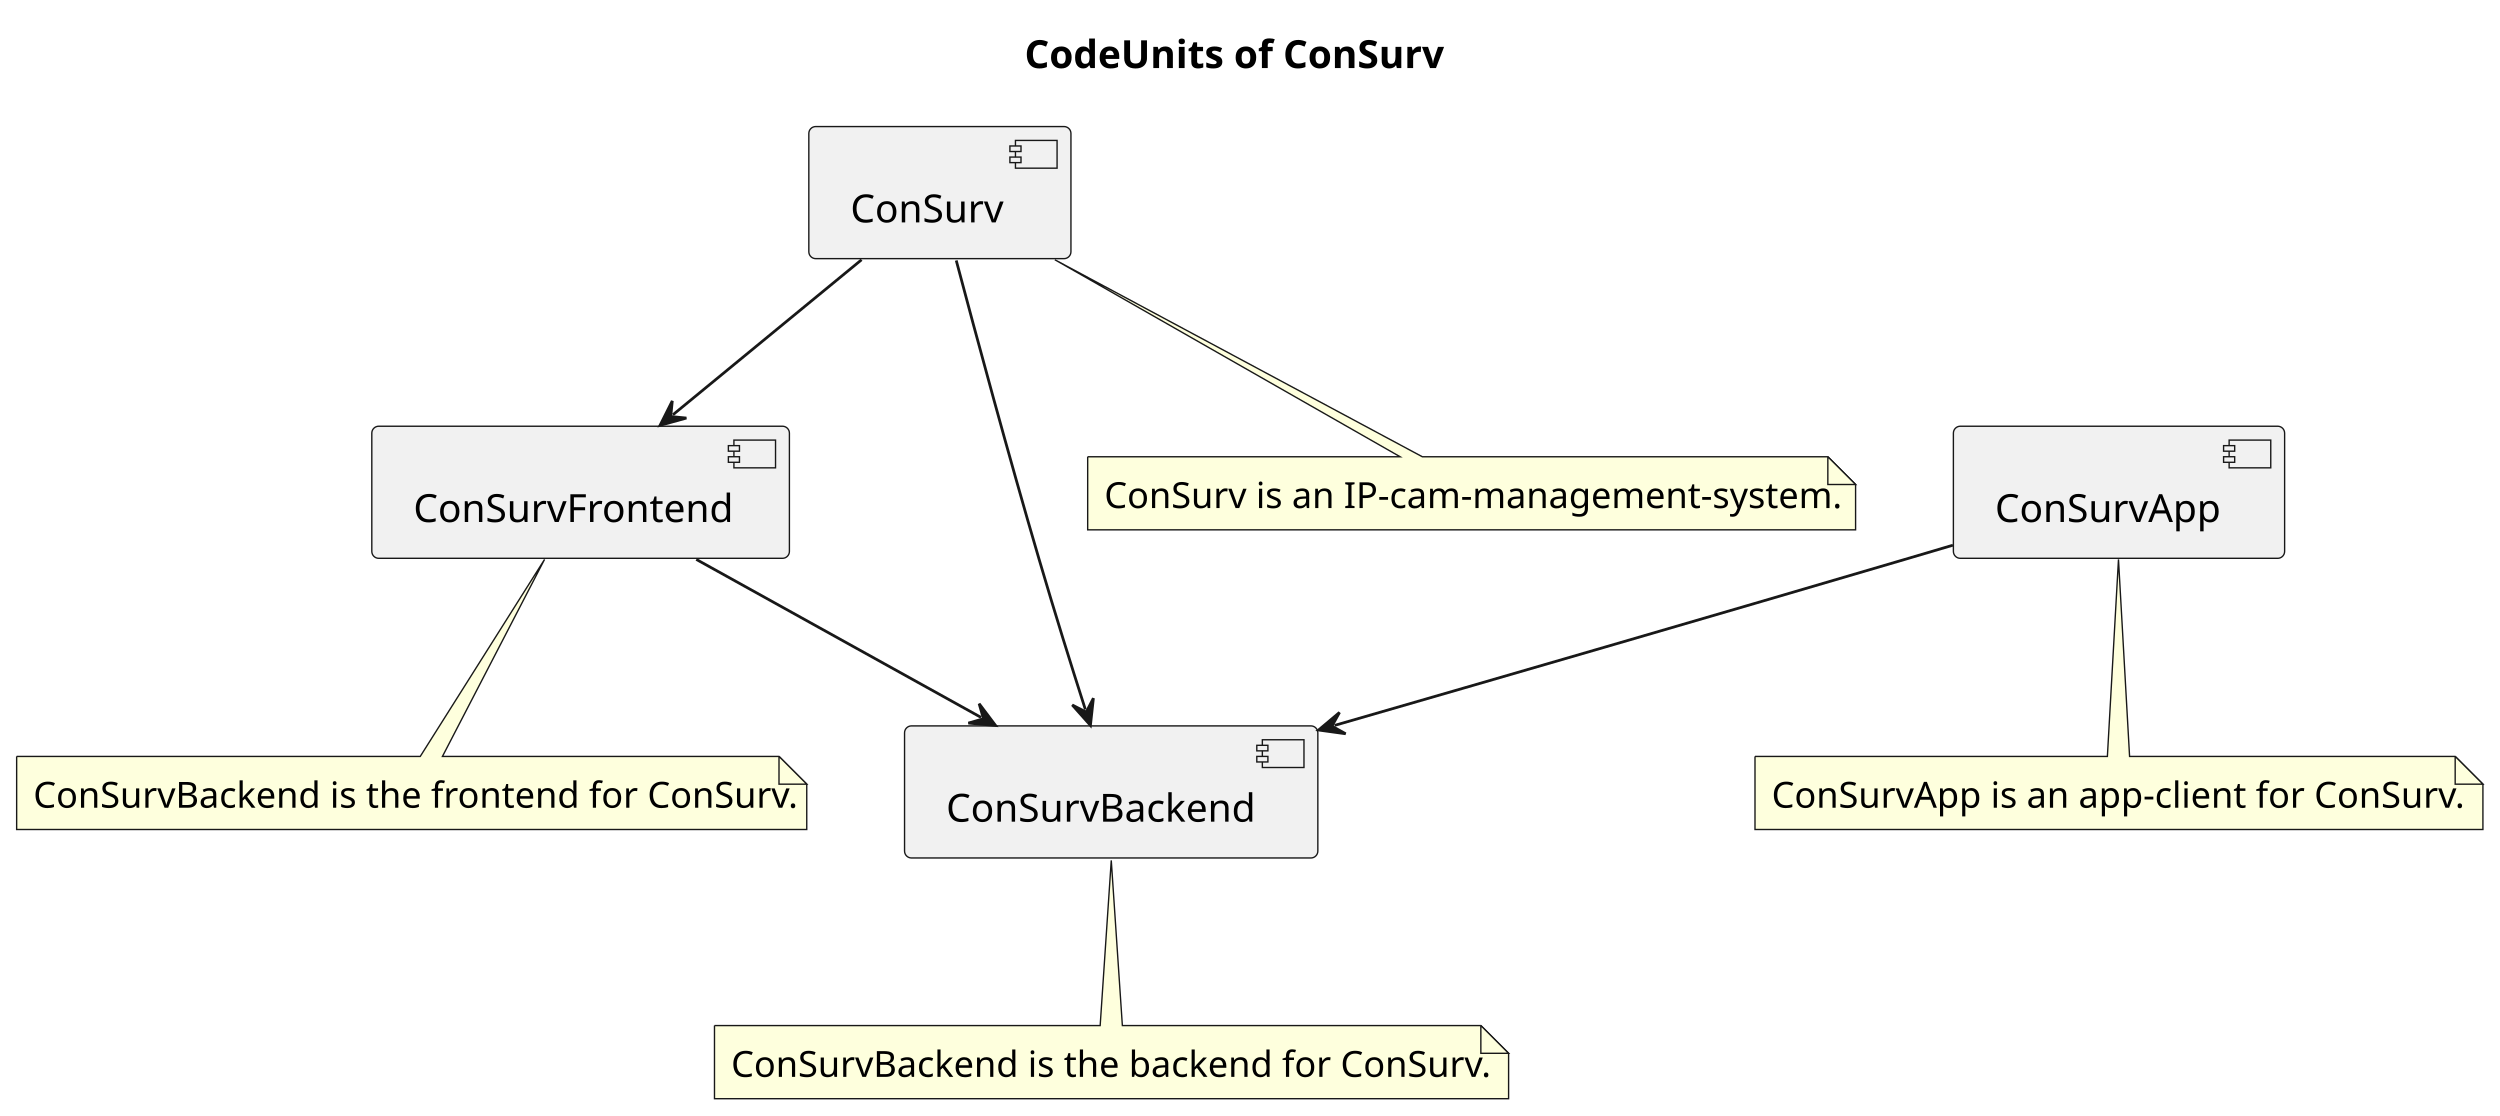
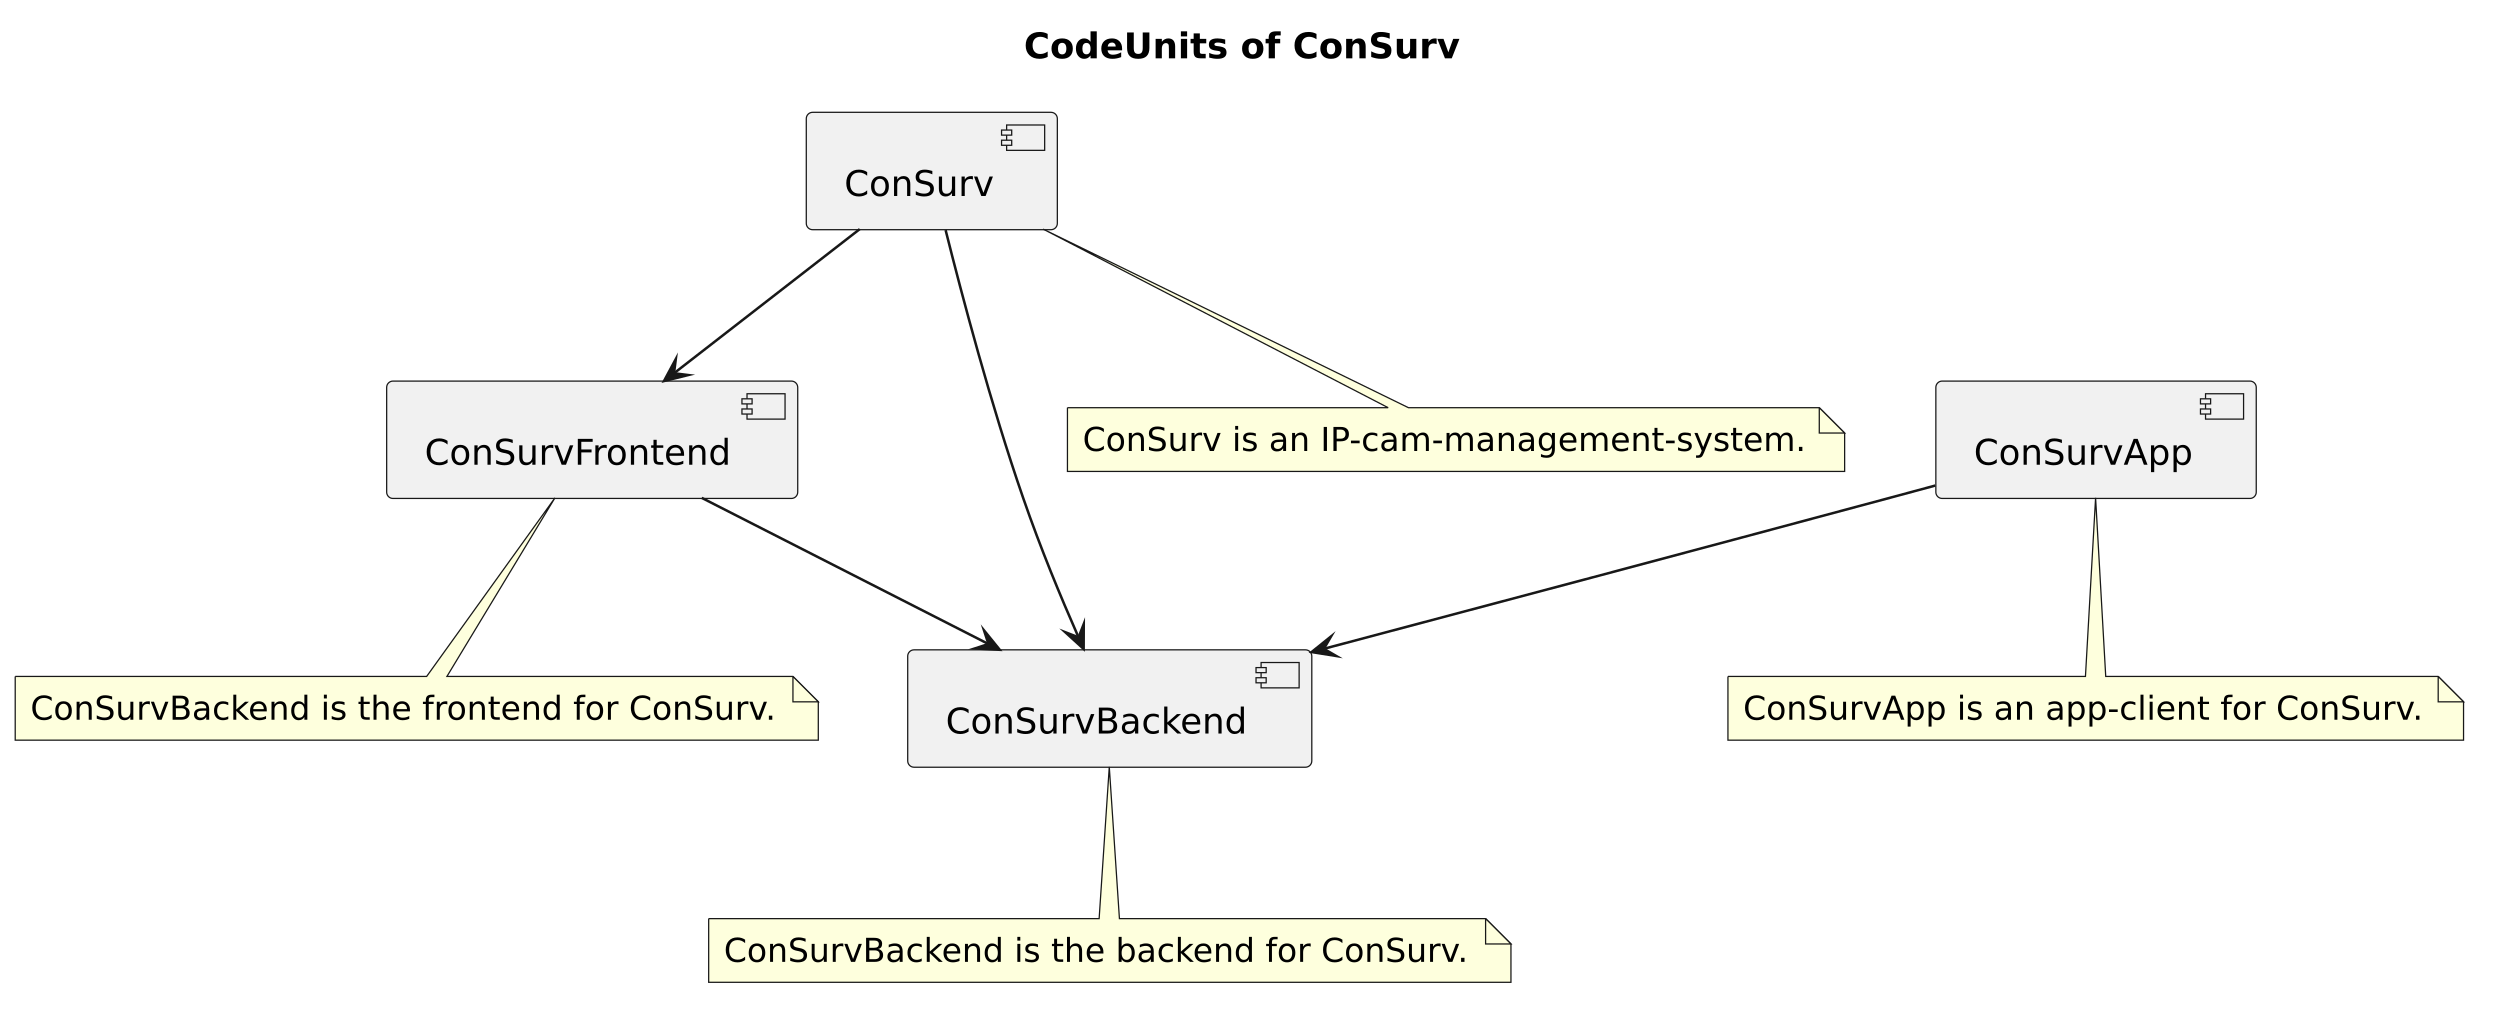
- <svg xmlns="http://www.w3.org/2000/svg" contentStyleType="text/css" data-diagram-type="DESCRIPTION" height="402px" preserveAspectRatio="none" style="width:901px;height:402px;background:#FFFFFF;" version="1.1" viewBox="0 0 901 402" width="901px" zoomAndPan="magnify">
+ <svg xmlns="http://www.w3.org/2000/svg" contentStyleType="text/css" data-diagram-type="DESCRIPTION" height="402px" preserveAspectRatio="none" style="width:986px;height:402px;background:#FFFFFF;" version="1.1" viewBox="0 0 986 402" width="986px" zoomAndPan="magnify">
  <defs />
  <g>
-     <g class="title" data-source-line="1">
-       <text fill="#000000" font-family="sans-serif" font-size="14" font-weight="bold" lengthAdjust="spacing" textLength="149.331" x="369.257" y="24.533">CodeUnits of ConSurv</text>
+     <g class="title" data-source-line="2">
+       <text fill="#000000" font-family="'DejaVu Sans'" font-size="14" font-weight="700" lengthAdjust="spacing" textLength="171.965" x="403.828" y="22.995">CodeUnits of ConSurv</text>
    </g>
-     <g class="entity" data-entity="ConSurvBackend" data-source-line="3" data-uid="ent0002" id="entity_ConSurvBackend">
-       <rect fill="#F1F1F1" height="47.609" rx="2.5" ry="2.5" style="stroke:#181818;stroke-width:0.5;" width="148.951" x="326" y="261.609" />
-       <rect fill="#F1F1F1" height="10" style="stroke:#181818;stroke-width:0.5;" width="15" x="454.951" y="266.609" />
-       <rect fill="#F1F1F1" height="2" style="stroke:#181818;stroke-width:0.5;" width="4" x="452.951" y="268.609" />
-       <rect fill="#F1F1F1" height="2" style="stroke:#181818;stroke-width:0.5;" width="4" x="452.951" y="272.609" />
-       <text fill="#000000" font-family="sans-serif" font-size="14" lengthAdjust="spacing" textLength="108.951" x="341" y="296.143">ConSurvBackend</text>
+     <g class="entity" data-qualified-name="ConSurvBackend" data-source-line="4" id="ent0001">
+       <rect fill="#F1F1F1" height="46.297" rx="2.5" ry="2.5" style="stroke:#181818;stroke-width:0.5;" width="159.376" x="358" y="256.297" />
+       <rect fill="#F1F1F1" height="10" style="stroke:#181818;stroke-width:0.5;" width="15" x="497.376" y="261.297" />
+       <rect fill="#F1F1F1" height="2" style="stroke:#181818;stroke-width:0.5;" width="4" x="495.376" y="263.297" />
+       <rect fill="#F1F1F1" height="2" style="stroke:#181818;stroke-width:0.5;" width="4" x="495.376" y="267.297" />
+       <text fill="#000000" font-family="'DejaVu Sans'" font-size="14" lengthAdjust="spacing" textLength="119.376" x="373" y="289.292">ConSurvBackend</text>
    </g>
-     <g class="entity" data-entity="ConSurvBackendNote" data-source-line="5" data-uid="ent0003" id="entity_ConSurvBackendNote">
-       <path d="M257.5,369.609 L257.5,395.961 A0,0 0 0 0 257.5,395.961 L543.699,395.961 A0,0 0 0 0 543.699,395.961 L543.699,379.609 L533.699,369.609 L404.5,369.609 L400.5,310.089 L396.5,369.609 L257.5,369.609 A0,0 0 0 0 257.5,369.609" fill="#FEFFDD" style="stroke:#181818;stroke-width:0.5;" />
-       <path d="M533.699,369.609 L533.699,379.609 L543.699,379.609 L533.699,369.609" fill="#FEFFDD" style="stroke:#181818;stroke-width:0.5;" />
-       <text fill="#000000" font-family="sans-serif" font-size="13" lengthAdjust="spacing" textLength="265.199" x="263.5" y="388.104">ConSurvBackend is the backend for ConSurv.</text>
+     <g class="entity" data-qualified-name="ConSurvBackendNote" data-source-line="6" id="ent0002">
+       <path d="M279.5,362.297 L279.5,387.43 A0,0 0 0 0 279.5,387.43 L595.92,387.43 A0,0 0 0 0 595.92,387.43 L595.92,372.297 L585.92,362.297 L441.5,362.297 L437.5,302.457 L433.5,362.297 L279.5,362.297 A0,0 0 0 0 279.5,362.297" fill="#FEFFDD" style="stroke:#181818;stroke-width:0.5;" />
+       <path d="M585.92,362.297 L585.92,372.297 L595.92,372.297 L585.92,362.297" fill="#FEFFDD" style="stroke:#181818;stroke-width:0.5;" />
+       <text fill="#000000" font-family="'DejaVu Sans'" font-size="13" lengthAdjust="spacing" textLength="295.42" x="285.5" y="379.364">ConSurvBackend is the backend for ConSurv.</text>
    </g>
-     <g class="entity" data-entity="ConSurvApp" data-source-line="9" data-uid="ent0005" id="entity_ConSurvApp">
-       <rect fill="#F1F1F1" height="47.609" rx="2.5" ry="2.5" style="stroke:#181818;stroke-width:0.5;" width="119.379" x="704" y="153.609" />
-       <rect fill="#F1F1F1" height="10" style="stroke:#181818;stroke-width:0.5;" width="15" x="803.379" y="158.609" />
-       <rect fill="#F1F1F1" height="2" style="stroke:#181818;stroke-width:0.5;" width="4" x="801.379" y="160.609" />
-       <rect fill="#F1F1F1" height="2" style="stroke:#181818;stroke-width:0.5;" width="4" x="801.379" y="164.609" />
-       <text fill="#000000" font-family="sans-serif" font-size="14" lengthAdjust="spacing" textLength="79.379" x="719" y="188.143">ConSurvApp</text>
+     <g class="entity" data-qualified-name="ConSurvApp" data-source-line="10" id="ent0004">
+       <rect fill="#F1F1F1" height="46.297" rx="2.5" ry="2.5" style="stroke:#181818;stroke-width:0.5;" width="126.365" x="763.5" y="150.297" />
+       <rect fill="#F1F1F1" height="10" style="stroke:#181818;stroke-width:0.5;" width="15" x="869.865" y="155.297" />
+       <rect fill="#F1F1F1" height="2" style="stroke:#181818;stroke-width:0.5;" width="4" x="867.865" y="157.297" />
+       <rect fill="#F1F1F1" height="2" style="stroke:#181818;stroke-width:0.5;" width="4" x="867.865" y="161.297" />
+       <text fill="#000000" font-family="'DejaVu Sans'" font-size="14" lengthAdjust="spacing" textLength="86.365" x="778.5" y="183.292">ConSurvApp</text>
    </g>
-     <g class="entity" data-entity="ConSurvAppNote" data-source-line="11" data-uid="ent0006" id="entity_ConSurvAppNote">
-       <path d="M632.5,272.609 L632.5,298.961 A0,0 0 0 0 632.5,298.961 L894.844,298.961 A0,0 0 0 0 894.844,298.961 L894.844,282.609 L884.844,272.609 L767.5,272.609 L763.5,201.609 L759.5,272.609 L632.5,272.609 A0,0 0 0 0 632.5,272.609" fill="#FEFFDD" style="stroke:#181818;stroke-width:0.5;" />
-       <path d="M884.844,272.609 L884.844,282.609 L894.844,282.609 L884.844,272.609" fill="#FEFFDD" style="stroke:#181818;stroke-width:0.5;" />
-       <text fill="#000000" font-family="sans-serif" font-size="13" lengthAdjust="spacing" textLength="241.344" x="638.5" y="291.104">ConSurvApp is an app-client for ConSurv.</text>
+     <g class="entity" data-qualified-name="ConSurvAppNote" data-source-line="12" id="ent0005">
+       <path d="M681.5,266.797 L681.5,291.93 A0,0 0 0 0 681.5,291.93 L971.622,291.93 A0,0 0 0 0 971.622,291.93 L971.622,276.797 L961.622,266.797 L830.5,266.797 L826.5,196.357 L822.5,266.797 L681.5,266.797 A0,0 0 0 0 681.5,266.797" fill="#FEFFDD" style="stroke:#181818;stroke-width:0.5;" />
+       <path d="M961.622,266.797 L961.622,276.797 L971.622,276.797 L961.622,266.797" fill="#FEFFDD" style="stroke:#181818;stroke-width:0.5;" />
+       <text fill="#000000" font-family="'DejaVu Sans'" font-size="13" lengthAdjust="spacing" textLength="269.122" x="687.5" y="283.864">ConSurvApp is an app-client for ConSurv.</text>
    </g>
-     <g class="entity" data-entity="ConSurvFrontend" data-source-line="15" data-uid="ent0008" id="entity_ConSurvFrontend">
-       <rect fill="#F1F1F1" height="47.609" rx="2.5" ry="2.5" style="stroke:#181818;stroke-width:0.5;" width="150.503" x="134" y="153.609" />
-       <rect fill="#F1F1F1" height="10" style="stroke:#181818;stroke-width:0.5;" width="15" x="264.503" y="158.609" />
-       <rect fill="#F1F1F1" height="2" style="stroke:#181818;stroke-width:0.5;" width="4" x="262.503" y="160.609" />
-       <rect fill="#F1F1F1" height="2" style="stroke:#181818;stroke-width:0.5;" width="4" x="262.503" y="164.609" />
-       <text fill="#000000" font-family="sans-serif" font-size="14" lengthAdjust="spacing" textLength="110.503" x="149" y="188.143">ConSurvFrontend</text>
+     <g class="entity" data-qualified-name="ConSurvFrontend" data-source-line="16" id="ent0007">
+       <rect fill="#F1F1F1" height="46.297" rx="2.5" ry="2.5" style="stroke:#181818;stroke-width:0.5;" width="162.124" x="152.5" y="150.297" />
+       <rect fill="#F1F1F1" height="10" style="stroke:#181818;stroke-width:0.5;" width="15" x="294.624" y="155.297" />
+       <rect fill="#F1F1F1" height="2" style="stroke:#181818;stroke-width:0.5;" width="4" x="292.624" y="157.297" />
+       <rect fill="#F1F1F1" height="2" style="stroke:#181818;stroke-width:0.5;" width="4" x="292.624" y="161.297" />
+       <text fill="#000000" font-family="'DejaVu Sans'" font-size="14" lengthAdjust="spacing" textLength="122.124" x="167.5" y="183.292">ConSurvFrontend</text>
    </g>
-     <g class="entity" data-entity="ConSurvFrontendNote" data-source-line="17" data-uid="ent0009" id="entity_ConSurvFrontendNote">
-       <path d="M6,272.609 L6,298.961 A0,0 0 0 0 6,298.961 L290.752,298.961 A0,0 0 0 0 290.752,298.961 L290.752,282.609 L280.752,272.609 L159.46,272.609 L196.26,201.609 L151.46,272.609 L6,272.609 A0,0 0 0 0 6,272.609" fill="#FEFFDD" style="stroke:#181818;stroke-width:0.5;" />
-       <path d="M280.752,272.609 L280.752,282.609 L290.752,282.609 L280.752,272.609" fill="#FEFFDD" style="stroke:#181818;stroke-width:0.5;" />
-       <text fill="#000000" font-family="sans-serif" font-size="13" lengthAdjust="spacing" textLength="263.752" x="12" y="291.104">ConSurvBackend is the frontend for ConSurv.</text>
+     <g class="entity" data-qualified-name="ConSurvFrontendNote" data-source-line="18" id="ent0008">
+       <path d="M6,266.797 L6,291.93 A0,0 0 0 0 6,291.93 L322.737,291.93 A0,0 0 0 0 322.737,291.93 L322.737,276.797 L312.737,266.797 L176.26,266.797 L218.87,196.357 L168.26,266.797 L6,266.797 A0,0 0 0 0 6,266.797" fill="#FEFFDD" style="stroke:#181818;stroke-width:0.5;" />
+       <path d="M312.737,266.797 L312.737,276.797 L322.737,276.797 L312.737,266.797" fill="#FEFFDD" style="stroke:#181818;stroke-width:0.5;" />
+       <text fill="#000000" font-family="'DejaVu Sans'" font-size="13" lengthAdjust="spacing" textLength="295.737" x="12" y="283.864">ConSurvBackend is the frontend for ConSurv.</text>
    </g>
-     <g class="entity" data-entity="ConSurv" data-source-line="21" data-uid="ent0011" id="entity_ConSurv">
-       <rect fill="#F1F1F1" height="47.609" rx="2.5" ry="2.5" style="stroke:#181818;stroke-width:0.5;" width="94.469" x="291.5" y="45.609" />
-       <rect fill="#F1F1F1" height="10" style="stroke:#181818;stroke-width:0.5;" width="15" x="365.969" y="50.609" />
-       <rect fill="#F1F1F1" height="2" style="stroke:#181818;stroke-width:0.5;" width="4" x="363.969" y="52.609" />
-       <rect fill="#F1F1F1" height="2" style="stroke:#181818;stroke-width:0.5;" width="4" x="363.969" y="56.609" />
-       <text fill="#000000" font-family="sans-serif" font-size="14" lengthAdjust="spacing" textLength="54.469" x="306.5" y="80.143">ConSurv</text>
+     <g class="entity" data-qualified-name="ConSurv" data-source-line="22" id="ent0010">
+       <rect fill="#F1F1F1" height="46.297" rx="2.5" ry="2.5" style="stroke:#181818;stroke-width:0.5;" width="99.015" x="318" y="44.297" />
+       <rect fill="#F1F1F1" height="10" style="stroke:#181818;stroke-width:0.5;" width="15" x="397.015" y="49.297" />
+       <rect fill="#F1F1F1" height="2" style="stroke:#181818;stroke-width:0.5;" width="4" x="395.015" y="51.297" />
+       <rect fill="#F1F1F1" height="2" style="stroke:#181818;stroke-width:0.5;" width="4" x="395.015" y="55.297" />
+       <text fill="#000000" font-family="'DejaVu Sans'" font-size="14" lengthAdjust="spacing" textLength="59.015" x="333" y="77.292">ConSurv</text>
    </g>
-     <g class="entity" data-entity="ConSurvNote" data-source-line="23" data-uid="ent0012" id="entity_ConSurvNote">
-       <path d="M392,164.609 L392,190.961 A0,0 0 0 0 392,190.961 L668.753,190.961 A0,0 0 0 0 668.753,190.961 L668.753,174.609 L658.753,164.609 L512.59,164.609 L380.16,93.609 L504.59,164.609 L392,164.609 A0,0 0 0 0 392,164.609" fill="#FEFFDD" style="stroke:#181818;stroke-width:0.5;" />
-       <path d="M658.753,164.609 L658.753,174.609 L668.753,174.609 L658.753,164.609" fill="#FEFFDD" style="stroke:#181818;stroke-width:0.5;" />
-       <text fill="#000000" font-family="sans-serif" font-size="13" lengthAdjust="spacing" textLength="255.753" x="398" y="183.105">ConSurv is an IP-cam-management-system.</text>
+     <g class="entity" data-qualified-name="ConSurvNote" data-source-line="24" id="ent0011">
+       <path d="M421,160.797 L421,185.93 A0,0 0 0 0 421,185.93 L727.524,185.93 A0,0 0 0 0 727.524,185.93 L727.524,170.797 L717.524,160.797 L555.49,160.797 L411.4,90.357 L547.49,160.797 L421,160.797 A0,0 0 0 0 421,160.797" fill="#FEFFDD" style="stroke:#181818;stroke-width:0.5;" />
+       <path d="M717.524,160.797 L717.524,170.797 L727.524,170.797 L717.524,160.797" fill="#FEFFDD" style="stroke:#181818;stroke-width:0.5;" />
+       <text fill="#000000" font-family="'DejaVu Sans'" font-size="13" lengthAdjust="spacing" textLength="285.524" x="427" y="177.864">ConSurv is an IP-cam-management-system.</text>
    </g>
-     <g class="link" data-entity-1="ConSurvApp" data-entity-2="ConSurvBackend" data-source-line="27" data-uid="lnk14" id="link_ConSurvApp_ConSurvBackend">
-       <path d="M703.82,196.489 C697.97,198.219 692.12,199.949 686.5,201.609 C614.83,222.709 538.715,244.776 480.985,261.436" fill="none" id="ConSurvApp-to-ConSurvBackend" style="stroke:#181818;stroke-width:1;" />
-       <polygon fill="#181818" points="475.22,263.099,484.976,264.447,480.024,261.713,482.758,256.761,475.22,263.099" style="stroke:#181818;stroke-width:1;" />
+     <g class="link" data-entity-1="ent0004" data-entity-2="ent0001" data-link-type="dependency" data-source-line="28" id="lnk13">
+       <path d="M763.28,191.497 C757.27,193.127 751.27,194.747 745.5,196.297 C668.02,217.137 584.333,239.396 522.133,255.886" fill="none" id="ConSurvApp-to-ConSurvBackend" style="stroke:#181818;stroke-width:1;" />
+       <polygon fill="#181818" points="517.3,257.167,527.024,258.727,522.133,255.886,524.974,250.994,517.3,257.167" style="stroke:#181818;stroke-width:1;stroke-linejoin:miter;stroke-miterlimit:10;" />
    </g>
-     <g class="link" data-entity-1="ConSurvFrontend" data-entity-2="ConSurvBackend" data-source-line="28" data-uid="lnk15" id="link_ConSurvFrontend_ConSurvBackend">
-       <path d="M250.94,201.609 C282.87,219.329 321.574,240.808 353.563,258.558" fill="none" id="ConSurvFrontend-to-ConSurvBackend" style="stroke:#181818;stroke-width:1;" />
-       <polygon fill="#181818" points="358.81,261.469,352.881,253.605,354.438,259.043,349,260.6,358.81,261.469" style="stroke:#181818;stroke-width:1;" />
+     <g class="link" data-entity-1="ent0007" data-entity-2="ent0001" data-link-type="dependency" data-source-line="29" id="lnk14">
+       <path d="M276.76,196.357 C311.38,213.997 355.245,236.366 389.846,254.006" fill="none" id="ConSurvFrontend-to-ConSurvBackend" style="stroke:#181818;stroke-width:1;" />
+       <polygon fill="#181818" points="394.3,256.277,388.099,248.625,389.846,254.006,384.465,255.753,394.3,256.277" style="stroke:#181818;stroke-width:1;stroke-linejoin:miter;stroke-miterlimit:10;" />
    </g>
-     <g class="link" data-entity-1="ConSurv" data-entity-2="ConSurvBackend" data-source-line="29" data-uid="lnk16" id="link_ConSurv_ConSurvBackend">
-       <path d="M344.63,93.869 C351.6,120.119 363.46,164.049 374.5,201.609 C380.46,221.889 385.853,239.094 391.163,255.704" fill="none" id="ConSurv-to-ConSurvBackend" style="stroke:#181818;stroke-width:1;" />
-       <polygon fill="#181818" points="392.99,261.419,394.06,251.629,391.467,256.657,386.439,254.065,392.99,261.419" style="stroke:#181818;stroke-width:1;" />
+     <g class="link" data-entity-1="ent0010" data-entity-2="ent0001" data-link-type="dependency" data-source-line="30" id="lnk15">
+       <path d="M372.95,90.747 C379.4,116.497 390.88,159.867 403.5,196.297 C410.62,216.827 418.197,235.04 425.377,251.37" fill="none" id="ConSurv-to-ConSurvBackend" style="stroke:#181818;stroke-width:1;" />
+       <polygon fill="#181818" points="427.39,255.947,427.429,246.098,425.377,251.37,420.106,249.318,427.39,255.947" style="stroke:#181818;stroke-width:1;stroke-linejoin:miter;stroke-miterlimit:10;" />
    </g>
-     <g class="link" data-entity-1="ConSurv" data-entity-2="ConSurvFrontend" data-source-line="30" data-uid="lnk17" id="link_ConSurv_ConSurvFrontend">
-       <path d="M310.51,93.609 C289.02,111.269 264.106,131.74 242.516,149.48" fill="none" id="ConSurv-to-ConSurvFrontend" style="stroke:#181818;stroke-width:1;" />
-       <polygon fill="#181818" points="237.88,153.289,247.373,150.666,241.743,150.115,242.294,144.485,237.88,153.289" style="stroke:#181818;stroke-width:1;" />
+     <g class="link" data-entity-1="ent0010" data-entity-2="ent0007" data-link-type="dependency" data-source-line="31" id="lnk16">
+       <path d="M339.08,90.357 C316.34,107.997 288.56,129.571 265.83,147.211" fill="none" id="ConSurv-to-ConSurvFrontend" style="stroke:#181818;stroke-width:1;" />
+       <polygon fill="#181818" points="261.88,150.277,271.442,147.919,265.83,147.211,266.538,141.599,261.88,150.277" style="stroke:#181818;stroke-width:1;stroke-linejoin:miter;stroke-miterlimit:10;" />
    </g>
  </g>
</svg>
